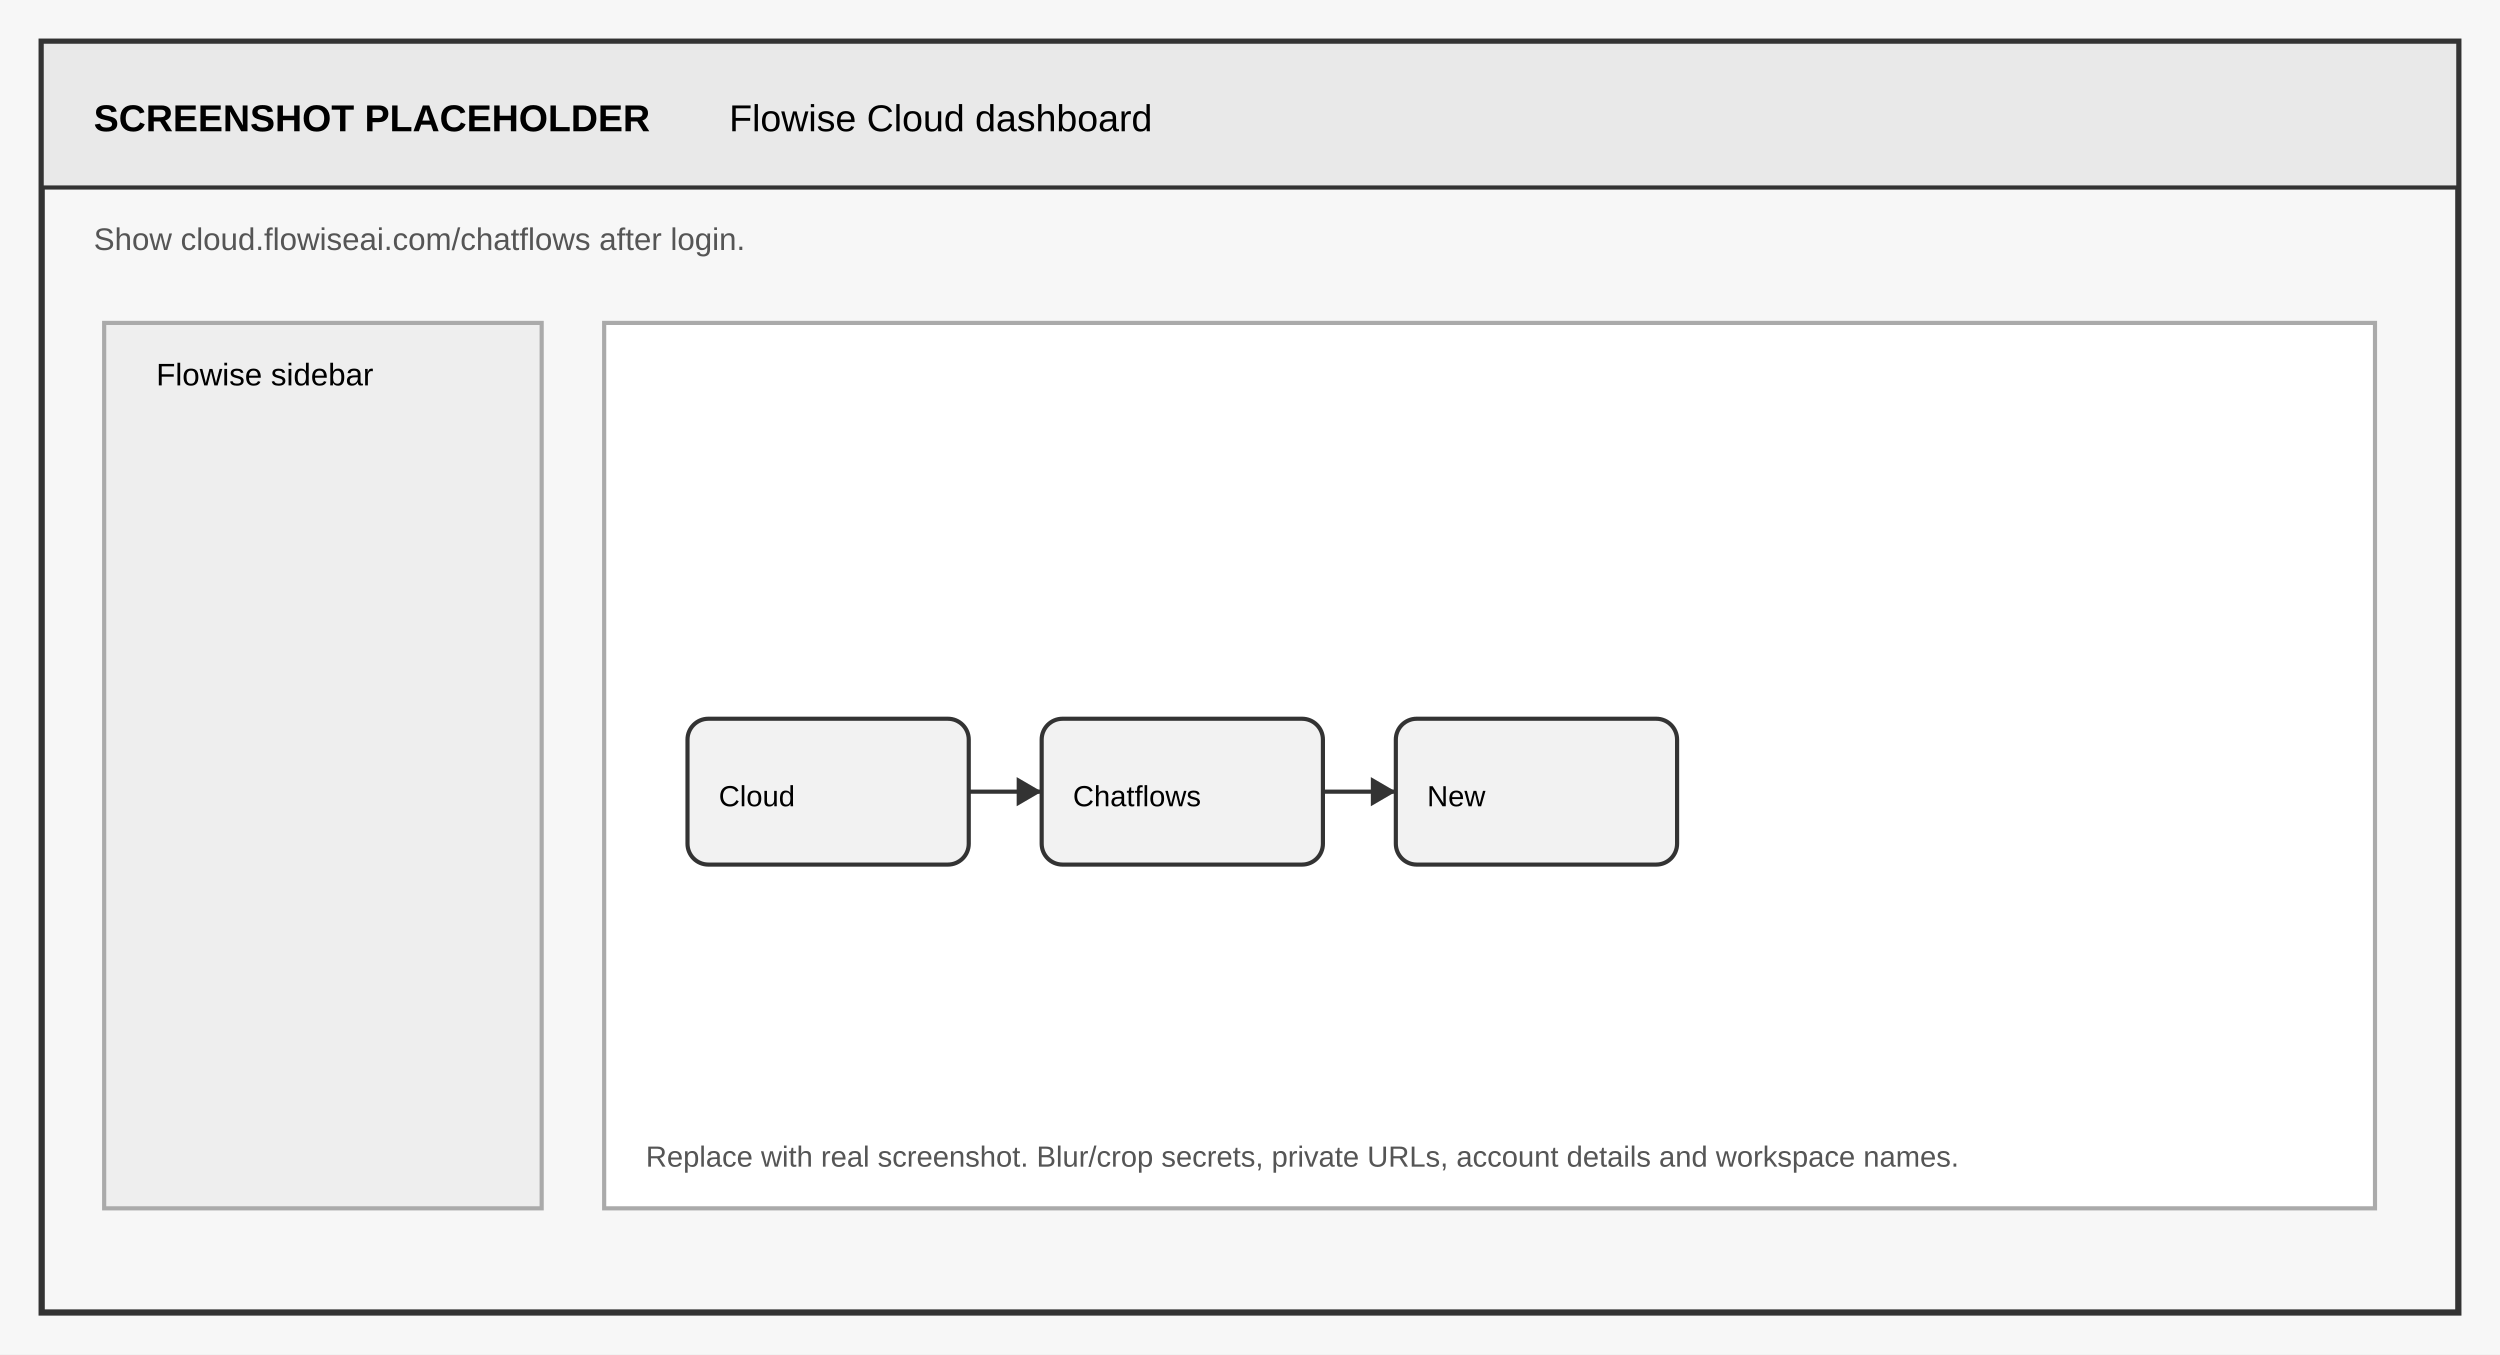
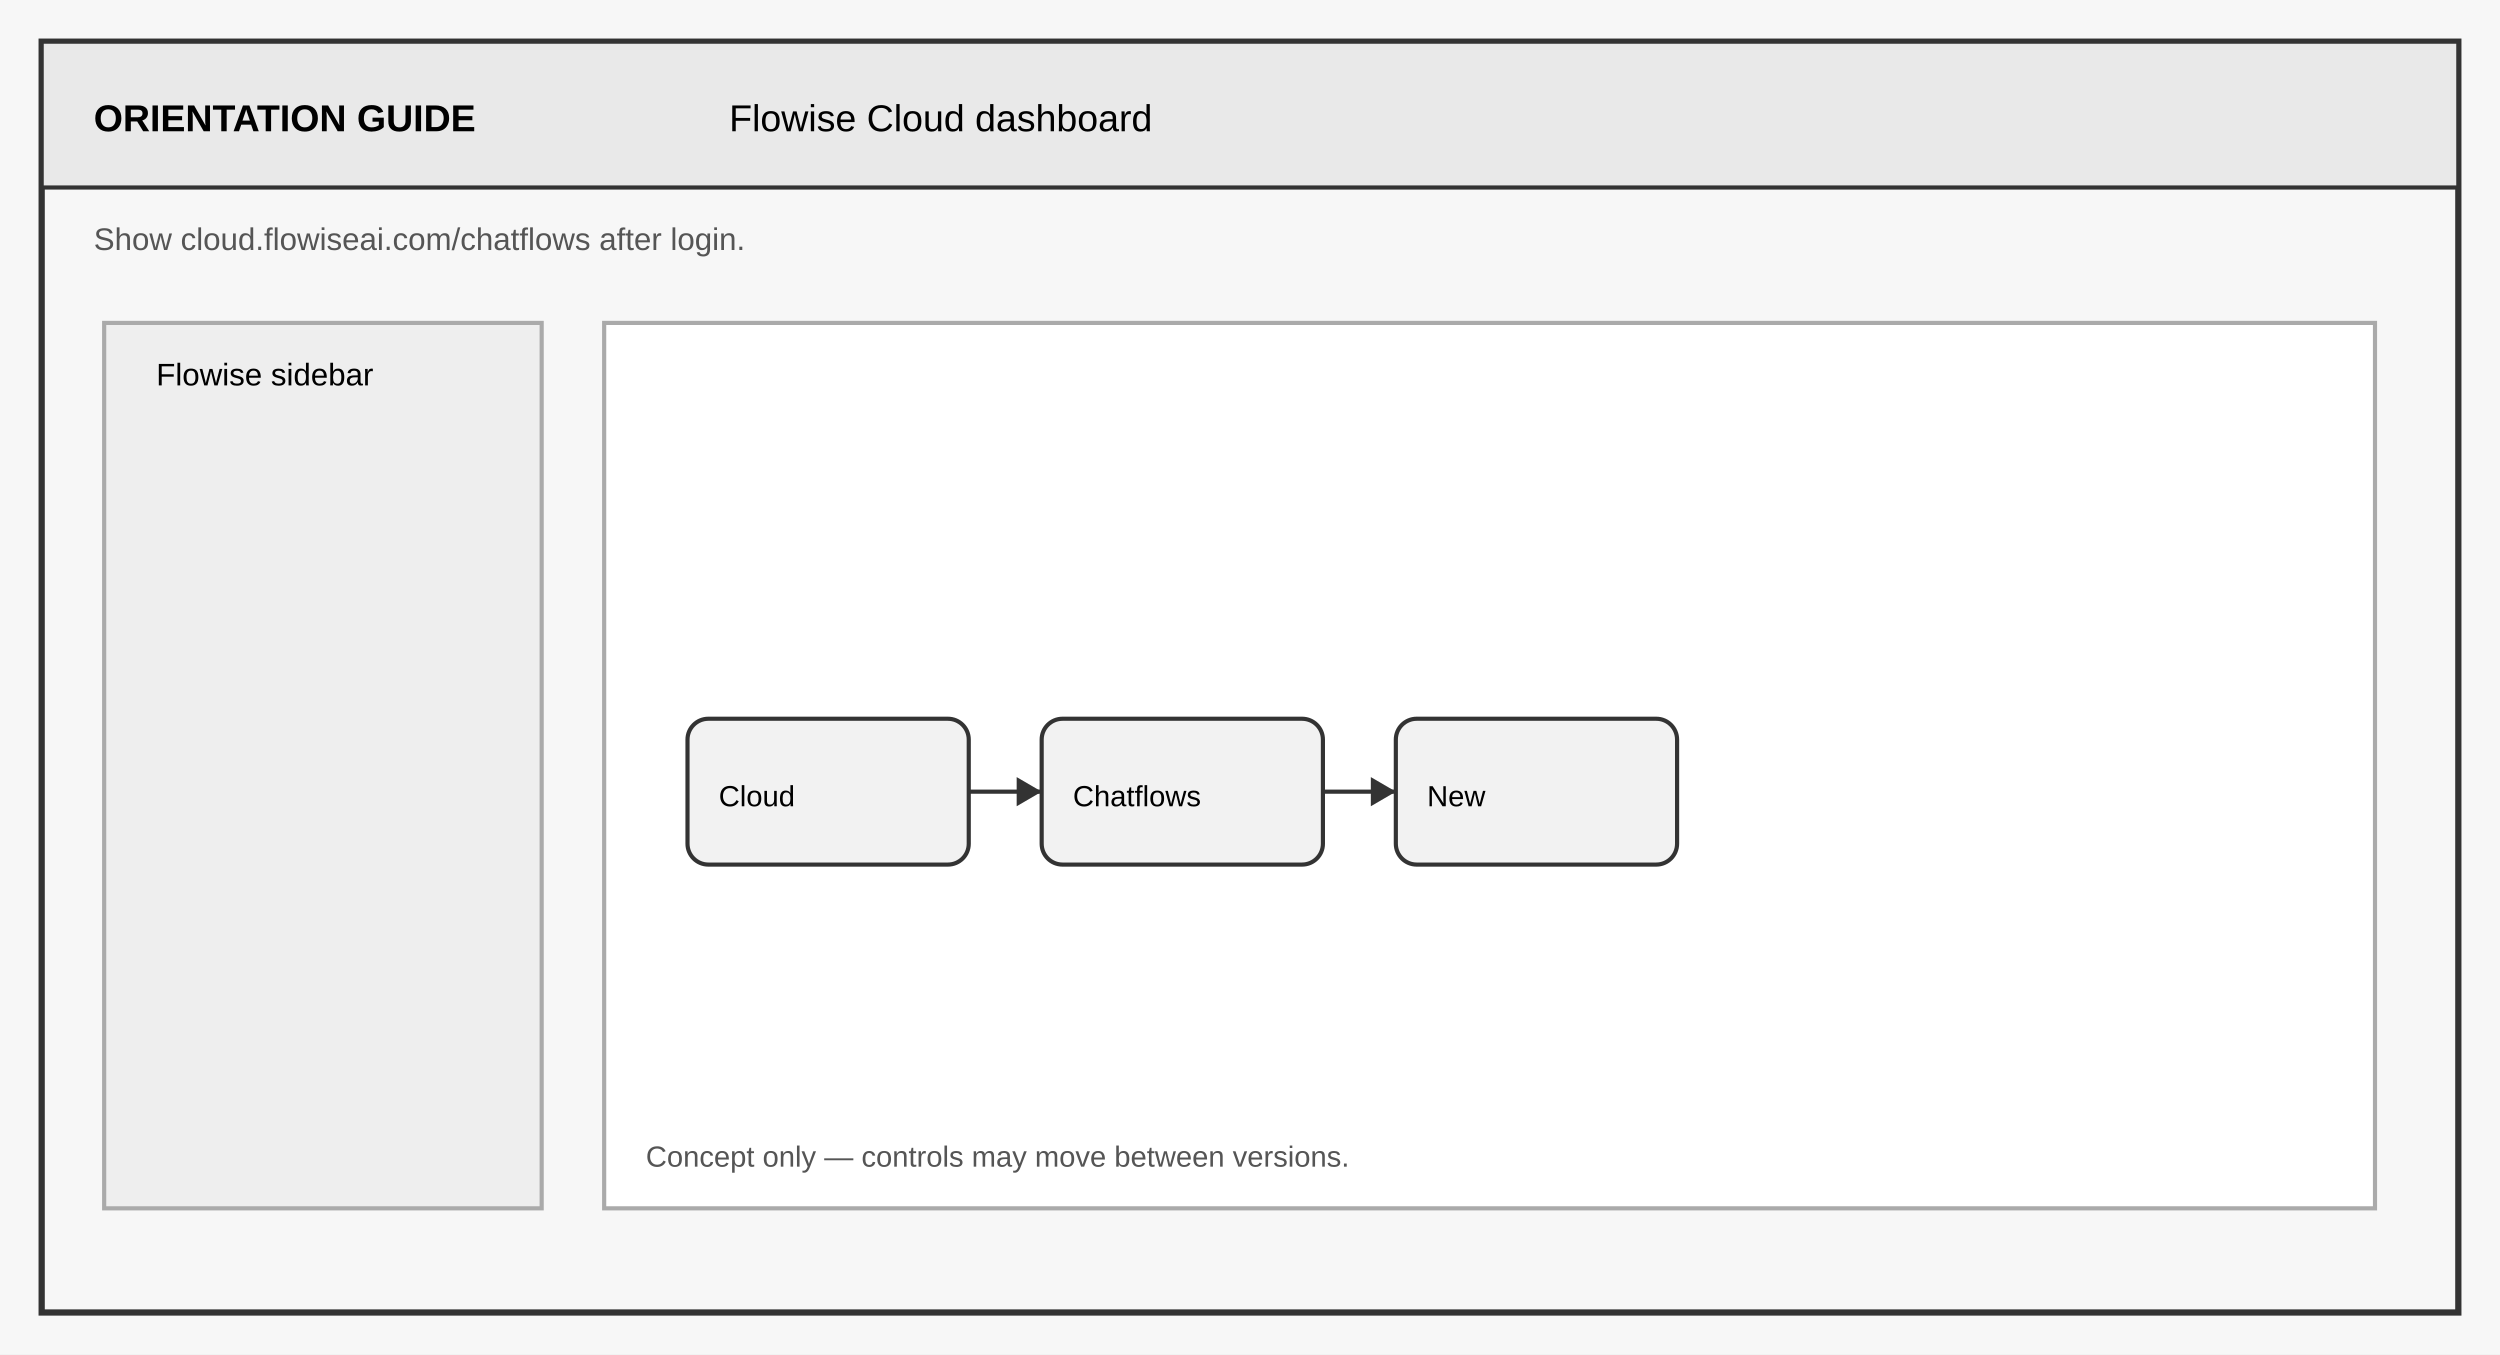
<svg xmlns="http://www.w3.org/2000/svg" width="1200" height="650" viewBox="0 0 1200 650">
  <rect width="100%" height="100%" fill="#f7f7f7" />
  <rect x="20" y="20" width="1160" height="610" fill="none" stroke="#333" stroke-width="3" />
  <rect x="20" y="20" width="1160" height="70" fill="#e9e9e9" stroke="#333" stroke-width="2" />
-   <text x="45" y="63" font-family="Arial" font-size="18" font-weight="700">SCREENSHOT PLACEHOLDER</text>
+   <text x="45" y="63" font-family="Arial" font-size="18" font-weight="700">ORIENTATION GUIDE</text>
  <text x="350" y="63" font-family="Arial" font-size="18">Flowise Cloud dashboard</text>
  <text x="45" y="120" font-family="Arial" font-size="15" fill="#555">Show cloud.flowiseai.com/chatflows after login.</text>
  <rect x="50" y="155" width="210" height="425" fill="#eee" stroke="#aaa" stroke-width="2" />
  <text x="75" y="185" font-family="Arial" font-size="15">Flowise sidebar</text>
  <rect x="290" y="155" width="850" height="425" fill="#fff" stroke="#aaa" stroke-width="2" />
  <rect x="330" y="345" width="135" height="70" rx="10" fill="#f2f2f2" stroke="#333" stroke-width="2" />
  <text x="345" y="387" font-family="Arial" font-size="14">Cloud</text>
  <line x1="465" y1="380" x2="500" y2="380" stroke="#333" stroke-width="2" />
  <polygon points="500,380 488,373 488,387" fill="#333" />
  <rect x="500" y="345" width="135" height="70" rx="10" fill="#f2f2f2" stroke="#333" stroke-width="2" />
  <text x="515" y="387" font-family="Arial" font-size="14">Chatflows</text>
  <line x1="635" y1="380" x2="670" y2="380" stroke="#333" stroke-width="2" />
  <polygon points="670,380 658,373 658,387" fill="#333" />
  <rect x="670" y="345" width="135" height="70" rx="10" fill="#f2f2f2" stroke="#333" stroke-width="2" />
  <text x="685" y="387" font-family="Arial" font-size="14">New</text>
-   <text x="310" y="560" font-family="Arial" font-size="14" fill="#555">Replace with real screenshot. Blur/crop secrets, private URLs, account details and workspace names.</text>
+   <text x="310" y="560" font-family="Arial" font-size="14" fill="#555">Concept only — controls may move between versions.</text>
</svg>
